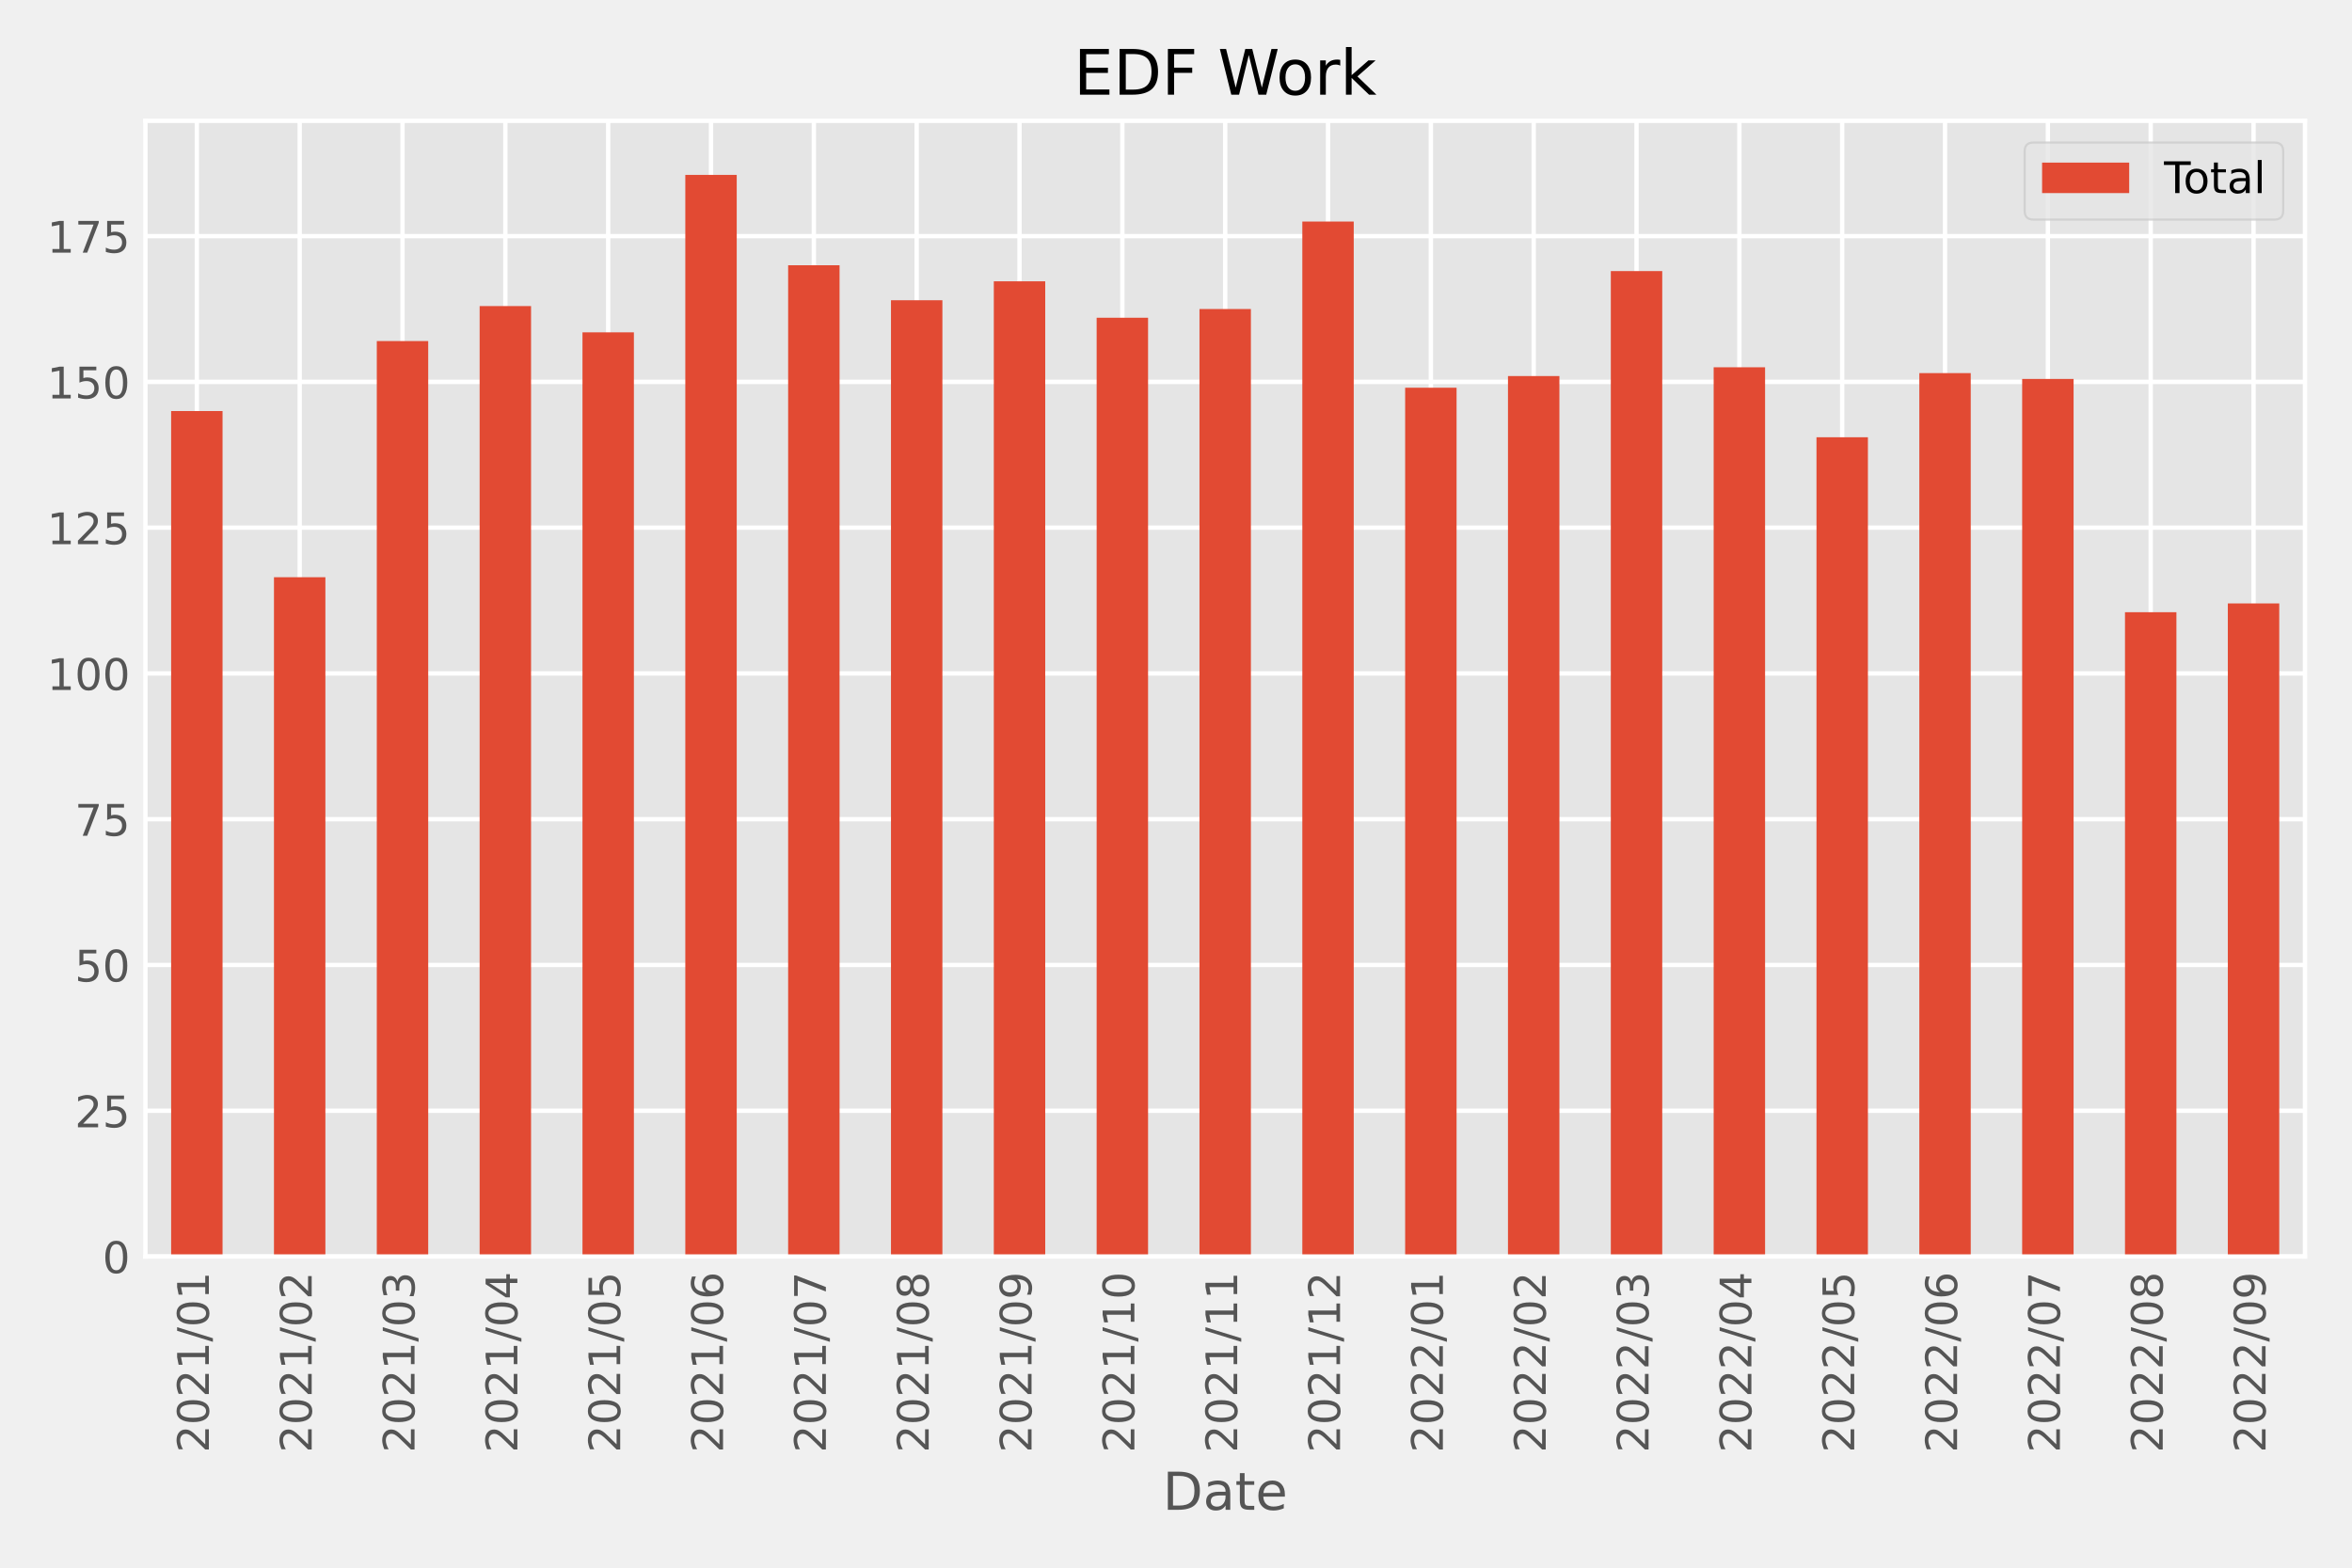
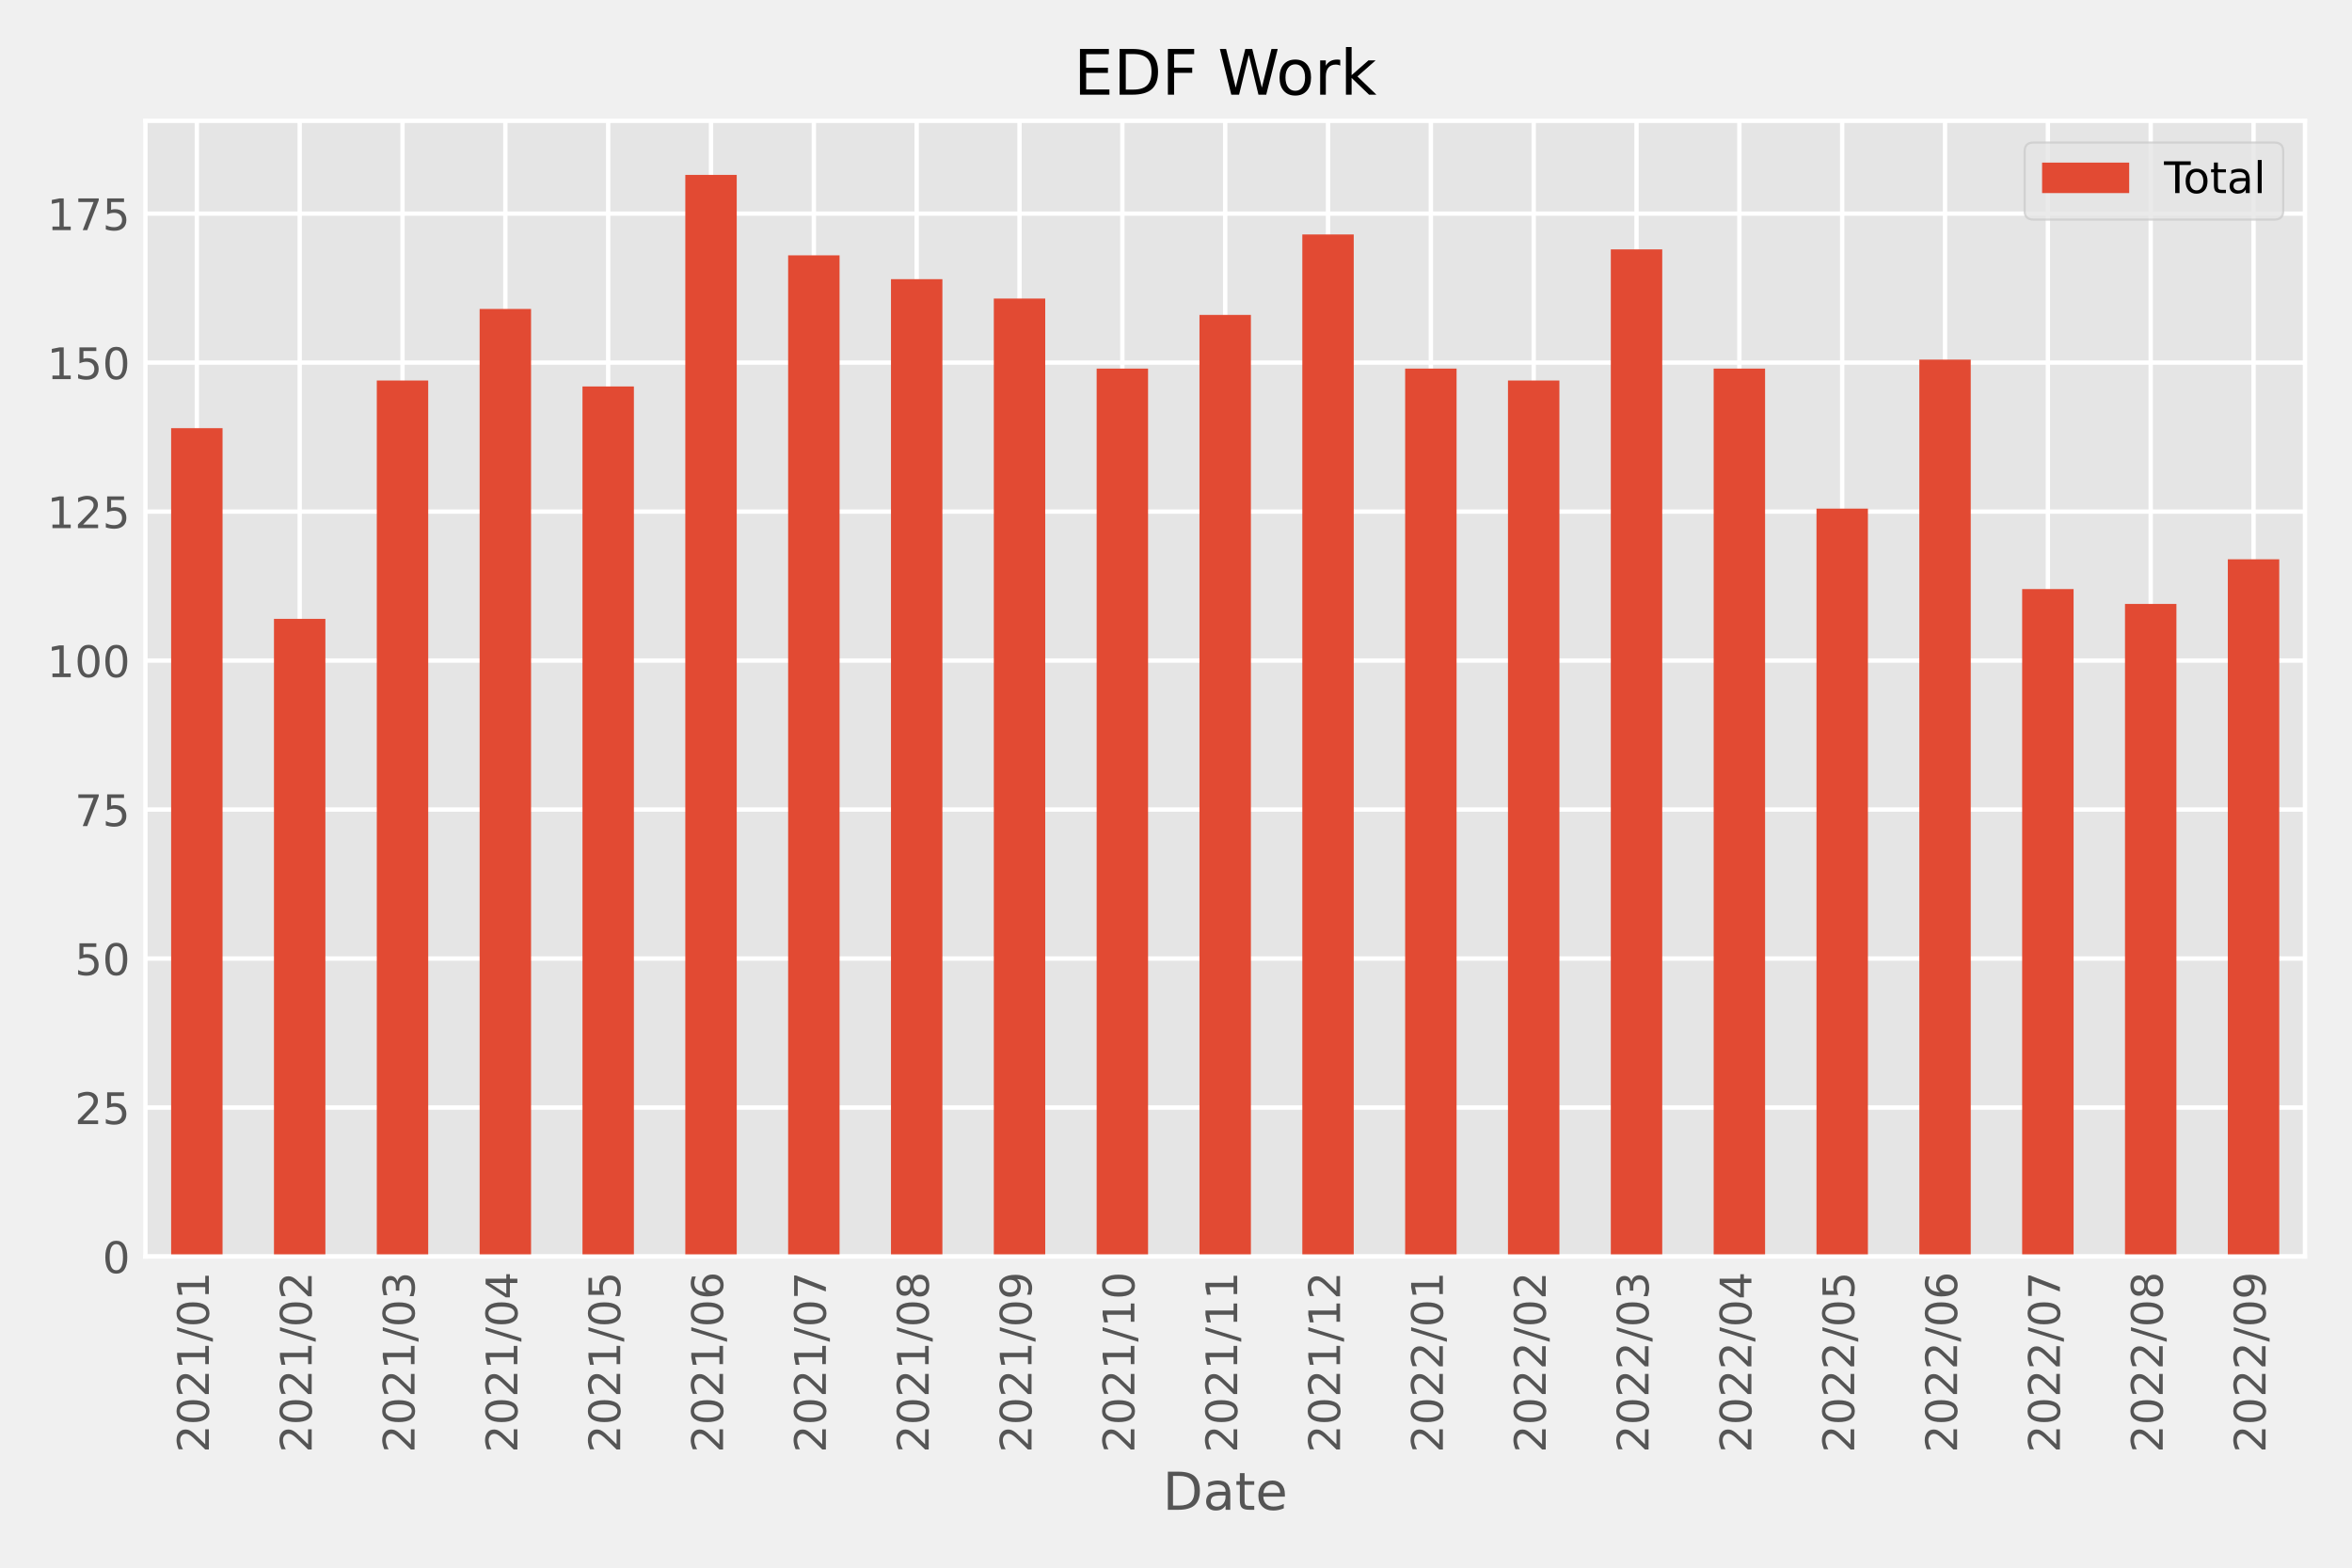
<svg xmlns="http://www.w3.org/2000/svg" xmlns:xlink="http://www.w3.org/1999/xlink" width="540pt" height="360pt" viewBox="0 0 540 360" version="1.1">
  <defs>
    <style type="text/css">*{stroke-linejoin: round; stroke-linecap: butt}</style>
  </defs>
  <g id="figure_1">
    <g id="patch_1">
      <path d="M 0 360  L 540 360  L 540 0  L 0 0  z " style="fill: #f0f0f0" />
    </g>
    <g id="axes_1">
      <g id="patch_2">
        <path d="M 33.388 288.543  L 529.2 288.543  L 529.2 27.742  L 33.388 27.742  z " style="fill: #e5e5e5" />
      </g>
      <g id="matplotlib.axis_1">
        <g id="xtick_1">
          <g id="line2d_1">
-             <path d="M 45.193 288.543  L 45.193 27.742  " clip-path="url(#pfccc5e85ed)" style="fill: none; stroke: #ffffff" />
+             <path d="M 45.193 288.543  L 45.193 27.742  " clip-path="url(#p2f64a0c703)" style="fill: none; stroke: #ffffff" />
          </g>
          <g id="line2d_2" />
          <g id="text_1">
            <g style="fill: #555555" transform="translate(47.95193 333.5863)rotate(-90)scale(0.1 -0.1)">
              <defs>
                <path id="DejaVuSans-32" d="M 1228 531  L 3431 531  L 3431 0  L 469 0  L 469 531  Q 828 903 1448 1529  Q 2069 2156 2228 2338  Q 2531 2678 2651 2914  Q 2772 3150 2772 3378  Q 2772 3750 2511 3984  Q 2250 4219 1831 4219  Q 1534 4219 1204 4116  Q 875 4013 500 3803  L 500 4441  Q 881 4594 1212 4672  Q 1544 4750 1819 4750  Q 2544 4750 2975 4387  Q 3406 4025 3406 3419  Q 3406 3131 3298 2873  Q 3191 2616 2906 2266  Q 2828 2175 2409 1742  Q 1991 1309 1228 531  z " transform="scale(0.015625)" />
                <path id="DejaVuSans-30" d="M 2034 4250  Q 1547 4250 1301 3770  Q 1056 3291 1056 2328  Q 1056 1369 1301 889  Q 1547 409 2034 409  Q 2525 409 2770 889  Q 3016 1369 3016 2328  Q 3016 3291 2770 3770  Q 2525 4250 2034 4250  z M 2034 4750  Q 2819 4750 3233 4129  Q 3647 3509 3647 2328  Q 3647 1150 3233 529  Q 2819 -91 2034 -91  Q 1250 -91 836 529  Q 422 1150 422 2328  Q 422 3509 836 4129  Q 1250 4750 2034 4750  z " transform="scale(0.015625)" />
                <path id="DejaVuSans-31" d="M 794 531  L 1825 531  L 1825 4091  L 703 3866  L 703 4441  L 1819 4666  L 2450 4666  L 2450 531  L 3481 531  L 3481 0  L 794 0  L 794 531  z " transform="scale(0.015625)" />
                <path id="DejaVuSans-2f" d="M 1625 4666  L 2156 4666  L 531 -594  L 0 -594  L 1625 4666  z " transform="scale(0.015625)" />
              </defs>
              <use xlink:href="#DejaVuSans-32" />
              <use xlink:href="#DejaVuSans-30" x="63.623" />
              <use xlink:href="#DejaVuSans-32" x="127.246" />
              <use xlink:href="#DejaVuSans-31" x="190.869" />
              <use xlink:href="#DejaVuSans-2f" x="254.492" />
              <use xlink:href="#DejaVuSans-30" x="288.184" />
              <use xlink:href="#DejaVuSans-31" x="351.807" />
            </g>
          </g>
        </g>
        <g id="xtick_2">
          <g id="line2d_3">
-             <path d="M 68.803 288.543  L 68.803 27.742  " clip-path="url(#pfccc5e85ed)" style="fill: none; stroke: #ffffff" />
+             <path d="M 68.803 288.543  L 68.803 27.742  " clip-path="url(#p2f64a0c703)" style="fill: none; stroke: #ffffff" />
          </g>
          <g id="line2d_4" />
          <g id="text_2">
            <g style="fill: #555555" transform="translate(71.56205 333.5863)rotate(-90)scale(0.1 -0.1)">
              <use xlink:href="#DejaVuSans-32" />
              <use xlink:href="#DejaVuSans-30" x="63.623" />
              <use xlink:href="#DejaVuSans-32" x="127.246" />
              <use xlink:href="#DejaVuSans-31" x="190.869" />
              <use xlink:href="#DejaVuSans-2f" x="254.492" />
              <use xlink:href="#DejaVuSans-30" x="288.184" />
              <use xlink:href="#DejaVuSans-32" x="351.807" />
            </g>
          </g>
        </g>
        <g id="xtick_3">
          <g id="line2d_5">
-             <path d="M 92.413 288.543  L 92.413 27.742  " clip-path="url(#pfccc5e85ed)" style="fill: none; stroke: #ffffff" />
+             <path d="M 92.413 288.543  L 92.413 27.742  " clip-path="url(#p2f64a0c703)" style="fill: none; stroke: #ffffff" />
          </g>
          <g id="line2d_6" />
          <g id="text_3">
            <g style="fill: #555555" transform="translate(95.17217 333.5863)rotate(-90)scale(0.1 -0.1)">
              <defs>
                <path id="DejaVuSans-33" d="M 2597 2516  Q 3050 2419 3304 2112  Q 3559 1806 3559 1356  Q 3559 666 3084 287  Q 2609 -91 1734 -91  Q 1441 -91 1130 -33  Q 819 25 488 141  L 488 750  Q 750 597 1062 519  Q 1375 441 1716 441  Q 2309 441 2620 675  Q 2931 909 2931 1356  Q 2931 1769 2642 2001  Q 2353 2234 1838 2234  L 1294 2234  L 1294 2753  L 1863 2753  Q 2328 2753 2575 2939  Q 2822 3125 2822 3475  Q 2822 3834 2567 4026  Q 2313 4219 1838 4219  Q 1578 4219 1281 4162  Q 984 4106 628 3988  L 628 4550  Q 988 4650 1302 4700  Q 1616 4750 1894 4750  Q 2613 4750 3031 4423  Q 3450 4097 3450 3541  Q 3450 3153 3228 2886  Q 3006 2619 2597 2516  z " transform="scale(0.015625)" />
              </defs>
              <use xlink:href="#DejaVuSans-32" />
              <use xlink:href="#DejaVuSans-30" x="63.623" />
              <use xlink:href="#DejaVuSans-32" x="127.246" />
              <use xlink:href="#DejaVuSans-31" x="190.869" />
              <use xlink:href="#DejaVuSans-2f" x="254.492" />
              <use xlink:href="#DejaVuSans-30" x="288.184" />
              <use xlink:href="#DejaVuSans-33" x="351.807" />
            </g>
          </g>
        </g>
        <g id="xtick_4">
          <g id="line2d_7">
-             <path d="M 116.023 288.543  L 116.023 27.742  " clip-path="url(#pfccc5e85ed)" style="fill: none; stroke: #ffffff" />
+             <path d="M 116.023 288.543  L 116.023 27.742  " clip-path="url(#p2f64a0c703)" style="fill: none; stroke: #ffffff" />
          </g>
          <g id="line2d_8" />
          <g id="text_4">
            <g style="fill: #555555" transform="translate(118.7823 333.5863)rotate(-90)scale(0.1 -0.1)">
              <defs>
                <path id="DejaVuSans-34" d="M 2419 4116  L 825 1625  L 2419 1625  L 2419 4116  z M 2253 4666  L 3047 4666  L 3047 1625  L 3713 1625  L 3713 1100  L 3047 1100  L 3047 0  L 2419 0  L 2419 1100  L 313 1100  L 313 1709  L 2253 4666  z " transform="scale(0.015625)" />
              </defs>
              <use xlink:href="#DejaVuSans-32" />
              <use xlink:href="#DejaVuSans-30" x="63.623" />
              <use xlink:href="#DejaVuSans-32" x="127.246" />
              <use xlink:href="#DejaVuSans-31" x="190.869" />
              <use xlink:href="#DejaVuSans-2f" x="254.492" />
              <use xlink:href="#DejaVuSans-30" x="288.184" />
              <use xlink:href="#DejaVuSans-34" x="351.807" />
            </g>
          </g>
        </g>
        <g id="xtick_5">
          <g id="line2d_9">
-             <path d="M 139.633 288.543  L 139.633 27.742  " clip-path="url(#pfccc5e85ed)" style="fill: none; stroke: #ffffff" />
+             <path d="M 139.633 288.543  L 139.633 27.742  " clip-path="url(#p2f64a0c703)" style="fill: none; stroke: #ffffff" />
          </g>
          <g id="line2d_10" />
          <g id="text_5">
            <g style="fill: #555555" transform="translate(142.3924 333.5863)rotate(-90)scale(0.1 -0.1)">
              <defs>
                <path id="DejaVuSans-35" d="M 691 4666  L 3169 4666  L 3169 4134  L 1269 4134  L 1269 2991  Q 1406 3038 1543 3061  Q 1681 3084 1819 3084  Q 2600 3084 3056 2656  Q 3513 2228 3513 1497  Q 3513 744 3044 326  Q 2575 -91 1722 -91  Q 1428 -91 1123 -41  Q 819 9 494 109  L 494 744  Q 775 591 1075 516  Q 1375 441 1709 441  Q 2250 441 2565 725  Q 2881 1009 2881 1497  Q 2881 1984 2565 2268  Q 2250 2553 1709 2553  Q 1456 2553 1204 2497  Q 953 2441 691 2322  L 691 4666  z " transform="scale(0.015625)" />
              </defs>
              <use xlink:href="#DejaVuSans-32" />
              <use xlink:href="#DejaVuSans-30" x="63.623" />
              <use xlink:href="#DejaVuSans-32" x="127.246" />
              <use xlink:href="#DejaVuSans-31" x="190.869" />
              <use xlink:href="#DejaVuSans-2f" x="254.492" />
              <use xlink:href="#DejaVuSans-30" x="288.184" />
              <use xlink:href="#DejaVuSans-35" x="351.807" />
            </g>
          </g>
        </g>
        <g id="xtick_6">
          <g id="line2d_11">
-             <path d="M 163.243 288.543  L 163.243 27.742  " clip-path="url(#pfccc5e85ed)" style="fill: none; stroke: #ffffff" />
+             <path d="M 163.243 288.543  L 163.243 27.742  " clip-path="url(#p2f64a0c703)" style="fill: none; stroke: #ffffff" />
          </g>
          <g id="line2d_12" />
          <g id="text_6">
            <g style="fill: #555555" transform="translate(166.0025 333.5863)rotate(-90)scale(0.1 -0.1)">
              <defs>
                <path id="DejaVuSans-36" d="M 2113 2584  Q 1688 2584 1439 2293  Q 1191 2003 1191 1497  Q 1191 994 1439 701  Q 1688 409 2113 409  Q 2538 409 2786 701  Q 3034 994 3034 1497  Q 3034 2003 2786 2293  Q 2538 2584 2113 2584  z M 3366 4563  L 3366 3988  Q 3128 4100 2886 4159  Q 2644 4219 2406 4219  Q 1781 4219 1451 3797  Q 1122 3375 1075 2522  Q 1259 2794 1537 2939  Q 1816 3084 2150 3084  Q 2853 3084 3261 2657  Q 3669 2231 3669 1497  Q 3669 778 3244 343  Q 2819 -91 2113 -91  Q 1303 -91 875 529  Q 447 1150 447 2328  Q 447 3434 972 4092  Q 1497 4750 2381 4750  Q 2619 4750 2861 4703  Q 3103 4656 3366 4563  z " transform="scale(0.015625)" />
              </defs>
              <use xlink:href="#DejaVuSans-32" />
              <use xlink:href="#DejaVuSans-30" x="63.623" />
              <use xlink:href="#DejaVuSans-32" x="127.246" />
              <use xlink:href="#DejaVuSans-31" x="190.869" />
              <use xlink:href="#DejaVuSans-2f" x="254.492" />
              <use xlink:href="#DejaVuSans-30" x="288.184" />
              <use xlink:href="#DejaVuSans-36" x="351.807" />
            </g>
          </g>
        </g>
        <g id="xtick_7">
          <g id="line2d_13">
-             <path d="M 186.853 288.543  L 186.853 27.742  " clip-path="url(#pfccc5e85ed)" style="fill: none; stroke: #ffffff" />
+             <path d="M 186.853 288.543  L 186.853 27.742  " clip-path="url(#p2f64a0c703)" style="fill: none; stroke: #ffffff" />
          </g>
          <g id="line2d_14" />
          <g id="text_7">
            <g style="fill: #555555" transform="translate(189.6126 333.5863)rotate(-90)scale(0.1 -0.1)">
              <defs>
                <path id="DejaVuSans-37" d="M 525 4666  L 3525 4666  L 3525 4397  L 1831 0  L 1172 0  L 2766 4134  L 525 4134  L 525 4666  z " transform="scale(0.015625)" />
              </defs>
              <use xlink:href="#DejaVuSans-32" />
              <use xlink:href="#DejaVuSans-30" x="63.623" />
              <use xlink:href="#DejaVuSans-32" x="127.246" />
              <use xlink:href="#DejaVuSans-31" x="190.869" />
              <use xlink:href="#DejaVuSans-2f" x="254.492" />
              <use xlink:href="#DejaVuSans-30" x="288.184" />
              <use xlink:href="#DejaVuSans-37" x="351.807" />
            </g>
          </g>
        </g>
        <g id="xtick_8">
          <g id="line2d_15">
-             <path d="M 210.463 288.543  L 210.463 27.742  " clip-path="url(#pfccc5e85ed)" style="fill: none; stroke: #ffffff" />
+             <path d="M 210.463 288.543  L 210.463 27.742  " clip-path="url(#p2f64a0c703)" style="fill: none; stroke: #ffffff" />
          </g>
          <g id="line2d_16" />
          <g id="text_8">
            <g style="fill: #555555" transform="translate(213.2228 333.5863)rotate(-90)scale(0.1 -0.1)">
              <defs>
                <path id="DejaVuSans-38" d="M 2034 2216  Q 1584 2216 1326 1975  Q 1069 1734 1069 1313  Q 1069 891 1326 650  Q 1584 409 2034 409  Q 2484 409 2743 651  Q 3003 894 3003 1313  Q 3003 1734 2745 1975  Q 2488 2216 2034 2216  z M 1403 2484  Q 997 2584 770 2862  Q 544 3141 544 3541  Q 544 4100 942 4425  Q 1341 4750 2034 4750  Q 2731 4750 3128 4425  Q 3525 4100 3525 3541  Q 3525 3141 3298 2862  Q 3072 2584 2669 2484  Q 3125 2378 3379 2068  Q 3634 1759 3634 1313  Q 3634 634 3220 271  Q 2806 -91 2034 -91  Q 1263 -91 848 271  Q 434 634 434 1313  Q 434 1759 690 2068  Q 947 2378 1403 2484  z M 1172 3481  Q 1172 3119 1398 2916  Q 1625 2713 2034 2713  Q 2441 2713 2670 2916  Q 2900 3119 2900 3481  Q 2900 3844 2670 4047  Q 2441 4250 2034 4250  Q 1625 4250 1398 4047  Q 1172 3844 1172 3481  z " transform="scale(0.015625)" />
              </defs>
              <use xlink:href="#DejaVuSans-32" />
              <use xlink:href="#DejaVuSans-30" x="63.623" />
              <use xlink:href="#DejaVuSans-32" x="127.246" />
              <use xlink:href="#DejaVuSans-31" x="190.869" />
              <use xlink:href="#DejaVuSans-2f" x="254.492" />
              <use xlink:href="#DejaVuSans-30" x="288.184" />
              <use xlink:href="#DejaVuSans-38" x="351.807" />
            </g>
          </g>
        </g>
        <g id="xtick_9">
          <g id="line2d_17">
-             <path d="M 234.074 288.543  L 234.074 27.742  " clip-path="url(#pfccc5e85ed)" style="fill: none; stroke: #ffffff" />
+             <path d="M 234.074 288.543  L 234.074 27.742  " clip-path="url(#p2f64a0c703)" style="fill: none; stroke: #ffffff" />
          </g>
          <g id="line2d_18" />
          <g id="text_9">
            <g style="fill: #555555" transform="translate(236.8329 333.5863)rotate(-90)scale(0.1 -0.1)">
              <defs>
                <path id="DejaVuSans-39" d="M 703 97  L 703 672  Q 941 559 1184 500  Q 1428 441 1663 441  Q 2288 441 2617 861  Q 2947 1281 2994 2138  Q 2813 1869 2534 1725  Q 2256 1581 1919 1581  Q 1219 1581 811 2004  Q 403 2428 403 3163  Q 403 3881 828 4315  Q 1253 4750 1959 4750  Q 2769 4750 3195 4129  Q 3622 3509 3622 2328  Q 3622 1225 3098 567  Q 2575 -91 1691 -91  Q 1453 -91 1209 -44  Q 966 3 703 97  z M 1959 2075  Q 2384 2075 2632 2365  Q 2881 2656 2881 3163  Q 2881 3666 2632 3958  Q 2384 4250 1959 4250  Q 1534 4250 1286 3958  Q 1038 3666 1038 3163  Q 1038 2656 1286 2365  Q 1534 2075 1959 2075  z " transform="scale(0.015625)" />
              </defs>
              <use xlink:href="#DejaVuSans-32" />
              <use xlink:href="#DejaVuSans-30" x="63.623" />
              <use xlink:href="#DejaVuSans-32" x="127.246" />
              <use xlink:href="#DejaVuSans-31" x="190.869" />
              <use xlink:href="#DejaVuSans-2f" x="254.492" />
              <use xlink:href="#DejaVuSans-30" x="288.184" />
              <use xlink:href="#DejaVuSans-39" x="351.807" />
            </g>
          </g>
        </g>
        <g id="xtick_10">
          <g id="line2d_19">
-             <path d="M 257.684 288.543  L 257.684 27.742  " clip-path="url(#pfccc5e85ed)" style="fill: none; stroke: #ffffff" />
+             <path d="M 257.684 288.543  L 257.684 27.742  " clip-path="url(#p2f64a0c703)" style="fill: none; stroke: #ffffff" />
          </g>
          <g id="line2d_20" />
          <g id="text_10">
            <g style="fill: #555555" transform="translate(260.443 333.5863)rotate(-90)scale(0.1 -0.1)">
              <use xlink:href="#DejaVuSans-32" />
              <use xlink:href="#DejaVuSans-30" x="63.623" />
              <use xlink:href="#DejaVuSans-32" x="127.246" />
              <use xlink:href="#DejaVuSans-31" x="190.869" />
              <use xlink:href="#DejaVuSans-2f" x="254.492" />
              <use xlink:href="#DejaVuSans-31" x="288.184" />
              <use xlink:href="#DejaVuSans-30" x="351.807" />
            </g>
          </g>
        </g>
        <g id="xtick_11">
          <g id="line2d_21">
-             <path d="M 281.294 288.543  L 281.294 27.742  " clip-path="url(#pfccc5e85ed)" style="fill: none; stroke: #ffffff" />
+             <path d="M 281.294 288.543  L 281.294 27.742  " clip-path="url(#p2f64a0c703)" style="fill: none; stroke: #ffffff" />
          </g>
          <g id="line2d_22" />
          <g id="text_11">
            <g style="fill: #555555" transform="translate(284.0531 333.5863)rotate(-90)scale(0.1 -0.1)">
              <use xlink:href="#DejaVuSans-32" />
              <use xlink:href="#DejaVuSans-30" x="63.623" />
              <use xlink:href="#DejaVuSans-32" x="127.246" />
              <use xlink:href="#DejaVuSans-31" x="190.869" />
              <use xlink:href="#DejaVuSans-2f" x="254.492" />
              <use xlink:href="#DejaVuSans-31" x="288.184" />
              <use xlink:href="#DejaVuSans-31" x="351.807" />
            </g>
          </g>
        </g>
        <g id="xtick_12">
          <g id="line2d_23">
-             <path d="M 304.904 288.543  L 304.904 27.742  " clip-path="url(#pfccc5e85ed)" style="fill: none; stroke: #ffffff" />
+             <path d="M 304.904 288.543  L 304.904 27.742  " clip-path="url(#p2f64a0c703)" style="fill: none; stroke: #ffffff" />
          </g>
          <g id="line2d_24" />
          <g id="text_12">
            <g style="fill: #555555" transform="translate(307.6632 333.5863)rotate(-90)scale(0.1 -0.1)">
              <use xlink:href="#DejaVuSans-32" />
              <use xlink:href="#DejaVuSans-30" x="63.623" />
              <use xlink:href="#DejaVuSans-32" x="127.246" />
              <use xlink:href="#DejaVuSans-31" x="190.869" />
              <use xlink:href="#DejaVuSans-2f" x="254.492" />
              <use xlink:href="#DejaVuSans-31" x="288.184" />
              <use xlink:href="#DejaVuSans-32" x="351.807" />
            </g>
          </g>
        </g>
        <g id="xtick_13">
          <g id="line2d_25">
-             <path d="M 328.514 288.543  L 328.514 27.742  " clip-path="url(#pfccc5e85ed)" style="fill: none; stroke: #ffffff" />
+             <path d="M 328.514 288.543  L 328.514 27.742  " clip-path="url(#p2f64a0c703)" style="fill: none; stroke: #ffffff" />
          </g>
          <g id="line2d_26" />
          <g id="text_13">
            <g style="fill: #555555" transform="translate(331.2734 333.5863)rotate(-90)scale(0.1 -0.1)">
              <use xlink:href="#DejaVuSans-32" />
              <use xlink:href="#DejaVuSans-30" x="63.623" />
              <use xlink:href="#DejaVuSans-32" x="127.246" />
              <use xlink:href="#DejaVuSans-32" x="190.869" />
              <use xlink:href="#DejaVuSans-2f" x="254.492" />
              <use xlink:href="#DejaVuSans-30" x="288.184" />
              <use xlink:href="#DejaVuSans-31" x="351.807" />
            </g>
          </g>
        </g>
        <g id="xtick_14">
          <g id="line2d_27">
-             <path d="M 352.124 288.543  L 352.124 27.742  " clip-path="url(#pfccc5e85ed)" style="fill: none; stroke: #ffffff" />
+             <path d="M 352.124 288.543  L 352.124 27.742  " clip-path="url(#p2f64a0c703)" style="fill: none; stroke: #ffffff" />
          </g>
          <g id="line2d_28" />
          <g id="text_14">
            <g style="fill: #555555" transform="translate(354.8835 333.5863)rotate(-90)scale(0.1 -0.1)">
              <use xlink:href="#DejaVuSans-32" />
              <use xlink:href="#DejaVuSans-30" x="63.623" />
              <use xlink:href="#DejaVuSans-32" x="127.246" />
              <use xlink:href="#DejaVuSans-32" x="190.869" />
              <use xlink:href="#DejaVuSans-2f" x="254.492" />
              <use xlink:href="#DejaVuSans-30" x="288.184" />
              <use xlink:href="#DejaVuSans-32" x="351.807" />
            </g>
          </g>
        </g>
        <g id="xtick_15">
          <g id="line2d_29">
-             <path d="M 375.734 288.543  L 375.734 27.742  " clip-path="url(#pfccc5e85ed)" style="fill: none; stroke: #ffffff" />
+             <path d="M 375.734 288.543  L 375.734 27.742  " clip-path="url(#p2f64a0c703)" style="fill: none; stroke: #ffffff" />
          </g>
          <g id="line2d_30" />
          <g id="text_15">
            <g style="fill: #555555" transform="translate(378.4936 333.5863)rotate(-90)scale(0.1 -0.1)">
              <use xlink:href="#DejaVuSans-32" />
              <use xlink:href="#DejaVuSans-30" x="63.623" />
              <use xlink:href="#DejaVuSans-32" x="127.246" />
              <use xlink:href="#DejaVuSans-32" x="190.869" />
              <use xlink:href="#DejaVuSans-2f" x="254.492" />
              <use xlink:href="#DejaVuSans-30" x="288.184" />
              <use xlink:href="#DejaVuSans-33" x="351.807" />
            </g>
          </g>
        </g>
        <g id="xtick_16">
          <g id="line2d_31">
-             <path d="M 399.344 288.543  L 399.344 27.742  " clip-path="url(#pfccc5e85ed)" style="fill: none; stroke: #ffffff" />
+             <path d="M 399.344 288.543  L 399.344 27.742  " clip-path="url(#p2f64a0c703)" style="fill: none; stroke: #ffffff" />
          </g>
          <g id="line2d_32" />
          <g id="text_16">
            <g style="fill: #555555" transform="translate(402.1037 333.5863)rotate(-90)scale(0.1 -0.1)">
              <use xlink:href="#DejaVuSans-32" />
              <use xlink:href="#DejaVuSans-30" x="63.623" />
              <use xlink:href="#DejaVuSans-32" x="127.246" />
              <use xlink:href="#DejaVuSans-32" x="190.869" />
              <use xlink:href="#DejaVuSans-2f" x="254.492" />
              <use xlink:href="#DejaVuSans-30" x="288.184" />
              <use xlink:href="#DejaVuSans-34" x="351.807" />
            </g>
          </g>
        </g>
        <g id="xtick_17">
          <g id="line2d_33">
-             <path d="M 422.954 288.543  L 422.954 27.742  " clip-path="url(#pfccc5e85ed)" style="fill: none; stroke: #ffffff" />
+             <path d="M 422.954 288.543  L 422.954 27.742  " clip-path="url(#p2f64a0c703)" style="fill: none; stroke: #ffffff" />
          </g>
          <g id="line2d_34" />
          <g id="text_17">
            <g style="fill: #555555" transform="translate(425.7138 333.5863)rotate(-90)scale(0.1 -0.1)">
              <use xlink:href="#DejaVuSans-32" />
              <use xlink:href="#DejaVuSans-30" x="63.623" />
              <use xlink:href="#DejaVuSans-32" x="127.246" />
              <use xlink:href="#DejaVuSans-32" x="190.869" />
              <use xlink:href="#DejaVuSans-2f" x="254.492" />
              <use xlink:href="#DejaVuSans-30" x="288.184" />
              <use xlink:href="#DejaVuSans-35" x="351.807" />
            </g>
          </g>
        </g>
        <g id="xtick_18">
          <g id="line2d_35">
-             <path d="M 446.565 288.543  L 446.565 27.742  " clip-path="url(#pfccc5e85ed)" style="fill: none; stroke: #ffffff" />
+             <path d="M 446.565 288.543  L 446.565 27.742  " clip-path="url(#p2f64a0c703)" style="fill: none; stroke: #ffffff" />
          </g>
          <g id="line2d_36" />
          <g id="text_18">
            <g style="fill: #555555" transform="translate(449.324 333.5863)rotate(-90)scale(0.1 -0.1)">
              <use xlink:href="#DejaVuSans-32" />
              <use xlink:href="#DejaVuSans-30" x="63.623" />
              <use xlink:href="#DejaVuSans-32" x="127.246" />
              <use xlink:href="#DejaVuSans-32" x="190.869" />
              <use xlink:href="#DejaVuSans-2f" x="254.492" />
              <use xlink:href="#DejaVuSans-30" x="288.184" />
              <use xlink:href="#DejaVuSans-36" x="351.807" />
            </g>
          </g>
        </g>
        <g id="xtick_19">
          <g id="line2d_37">
-             <path d="M 470.175 288.543  L 470.175 27.742  " clip-path="url(#pfccc5e85ed)" style="fill: none; stroke: #ffffff" />
+             <path d="M 470.175 288.543  L 470.175 27.742  " clip-path="url(#p2f64a0c703)" style="fill: none; stroke: #ffffff" />
          </g>
          <g id="line2d_38" />
          <g id="text_19">
            <g style="fill: #555555" transform="translate(472.9341 333.5863)rotate(-90)scale(0.1 -0.1)">
              <use xlink:href="#DejaVuSans-32" />
              <use xlink:href="#DejaVuSans-30" x="63.623" />
              <use xlink:href="#DejaVuSans-32" x="127.246" />
              <use xlink:href="#DejaVuSans-32" x="190.869" />
              <use xlink:href="#DejaVuSans-2f" x="254.492" />
              <use xlink:href="#DejaVuSans-30" x="288.184" />
              <use xlink:href="#DejaVuSans-37" x="351.807" />
            </g>
          </g>
        </g>
        <g id="xtick_20">
          <g id="line2d_39">
-             <path d="M 493.785 288.543  L 493.785 27.742  " clip-path="url(#pfccc5e85ed)" style="fill: none; stroke: #ffffff" />
+             <path d="M 493.785 288.543  L 493.785 27.742  " clip-path="url(#p2f64a0c703)" style="fill: none; stroke: #ffffff" />
          </g>
          <g id="line2d_40" />
          <g id="text_20">
            <g style="fill: #555555" transform="translate(496.5442 333.5863)rotate(-90)scale(0.1 -0.1)">
              <use xlink:href="#DejaVuSans-32" />
              <use xlink:href="#DejaVuSans-30" x="63.623" />
              <use xlink:href="#DejaVuSans-32" x="127.246" />
              <use xlink:href="#DejaVuSans-32" x="190.869" />
              <use xlink:href="#DejaVuSans-2f" x="254.492" />
              <use xlink:href="#DejaVuSans-30" x="288.184" />
              <use xlink:href="#DejaVuSans-38" x="351.807" />
            </g>
          </g>
        </g>
        <g id="xtick_21">
          <g id="line2d_41">
-             <path d="M 517.395 288.543  L 517.395 27.742  " clip-path="url(#pfccc5e85ed)" style="fill: none; stroke: #ffffff" />
+             <path d="M 517.395 288.543  L 517.395 27.742  " clip-path="url(#p2f64a0c703)" style="fill: none; stroke: #ffffff" />
          </g>
          <g id="line2d_42" />
          <g id="text_21">
            <g style="fill: #555555" transform="translate(520.1543 333.5863)rotate(-90)scale(0.1 -0.1)">
              <use xlink:href="#DejaVuSans-32" />
              <use xlink:href="#DejaVuSans-30" x="63.623" />
              <use xlink:href="#DejaVuSans-32" x="127.246" />
              <use xlink:href="#DejaVuSans-32" x="190.869" />
              <use xlink:href="#DejaVuSans-2f" x="254.492" />
              <use xlink:href="#DejaVuSans-30" x="288.184" />
              <use xlink:href="#DejaVuSans-39" x="351.807" />
            </g>
          </g>
        </g>
        <g id="text_22">
          <g style="fill: #555555" transform="translate(266.9528 346.7044)scale(0.12 -0.12)">
            <defs>
              <path id="DejaVuSans-44" d="M 1259 4147  L 1259 519  L 2022 519  Q 2988 519 3436 956  Q 3884 1394 3884 2338  Q 3884 3275 3436 3711  Q 2988 4147 2022 4147  L 1259 4147  z M 628 4666  L 1925 4666  Q 3281 4666 3915 4102  Q 4550 3538 4550 2338  Q 4550 1131 3912 565  Q 3275 0 1925 0  L 628 0  L 628 4666  z " transform="scale(0.015625)" />
              <path id="DejaVuSans-61" d="M 2194 1759  Q 1497 1759 1228 1600  Q 959 1441 959 1056  Q 959 750 1161 570  Q 1363 391 1709 391  Q 2188 391 2477 730  Q 2766 1069 2766 1631  L 2766 1759  L 2194 1759  z M 3341 1997  L 3341 0  L 2766 0  L 2766 531  Q 2569 213 2275 61  Q 1981 -91 1556 -91  Q 1019 -91 701 211  Q 384 513 384 1019  Q 384 1609 779 1909  Q 1175 2209 1959 2209  L 2766 2209  L 2766 2266  Q 2766 2663 2505 2880  Q 2244 3097 1772 3097  Q 1472 3097 1187 3025  Q 903 2953 641 2809  L 641 3341  Q 956 3463 1253 3523  Q 1550 3584 1831 3584  Q 2591 3584 2966 3190  Q 3341 2797 3341 1997  z " transform="scale(0.015625)" />
              <path id="DejaVuSans-74" d="M 1172 4494  L 1172 3500  L 2356 3500  L 2356 3053  L 1172 3053  L 1172 1153  Q 1172 725 1289 603  Q 1406 481 1766 481  L 2356 481  L 2356 0  L 1766 0  Q 1100 0 847 248  Q 594 497 594 1153  L 594 3053  L 172 3053  L 172 3500  L 594 3500  L 594 4494  L 1172 4494  z " transform="scale(0.015625)" />
              <path id="DejaVuSans-65" d="M 3597 1894  L 3597 1613  L 953 1613  Q 991 1019 1311 708  Q 1631 397 2203 397  Q 2534 397 2845 478  Q 3156 559 3463 722  L 3463 178  Q 3153 47 2828 -22  Q 2503 -91 2169 -91  Q 1331 -91 842 396  Q 353 884 353 1716  Q 353 2575 817 3079  Q 1281 3584 2069 3584  Q 2775 3584 3186 3129  Q 3597 2675 3597 1894  z M 3022 2063  Q 3016 2534 2758 2815  Q 2500 3097 2075 3097  Q 1594 3097 1305 2825  Q 1016 2553 972 2059  L 3022 2063  z " transform="scale(0.015625)" />
            </defs>
            <use xlink:href="#DejaVuSans-44" />
            <use xlink:href="#DejaVuSans-61" x="77.002" />
            <use xlink:href="#DejaVuSans-74" x="138.281" />
            <use xlink:href="#DejaVuSans-65" x="177.49" />
          </g>
        </g>
      </g>
      <g id="matplotlib.axis_2">
        <g id="ytick_1">
          <g id="line2d_43">
-             <path d="M 33.388 288.543  L 529.2 288.543  " clip-path="url(#pfccc5e85ed)" style="fill: none; stroke: #ffffff" />
+             <path d="M 33.388 288.543  L 529.2 288.543  " clip-path="url(#p2f64a0c703)" style="fill: none; stroke: #ffffff" />
          </g>
          <g id="line2d_44" />
          <g id="text_23">
            <g style="fill: #555555" transform="translate(23.525 292.3417)scale(0.1 -0.1)">
              <use xlink:href="#DejaVuSans-30" />
            </g>
          </g>
        </g>
        <g id="ytick_2">
          <g id="line2d_45">
-             <path d="M 33.388 255.068  L 529.2 255.068  " clip-path="url(#pfccc5e85ed)" style="fill: none; stroke: #ffffff" />
+             <path d="M 33.388 254.33  L 529.2 254.33  " clip-path="url(#p2f64a0c703)" style="fill: none; stroke: #ffffff" />
          </g>
          <g id="line2d_46" />
          <g id="text_24">
-             <g style="fill: #555555" transform="translate(17.1625 258.8671)scale(0.1 -0.1)">
+             <g style="fill: #555555" transform="translate(17.1625 258.1294)scale(0.1 -0.1)">
              <use xlink:href="#DejaVuSans-32" />
              <use xlink:href="#DejaVuSans-35" x="63.623" />
            </g>
          </g>
        </g>
        <g id="ytick_3">
          <g id="line2d_47">
-             <path d="M 33.388 221.593  L 529.2 221.593  " clip-path="url(#pfccc5e85ed)" style="fill: none; stroke: #ffffff" />
+             <path d="M 33.388 220.118  L 529.2 220.118  " clip-path="url(#p2f64a0c703)" style="fill: none; stroke: #ffffff" />
          </g>
          <g id="line2d_48" />
          <g id="text_25">
-             <g style="fill: #555555" transform="translate(17.1625 225.3925)scale(0.1 -0.1)">
+             <g style="fill: #555555" transform="translate(17.1625 223.917)scale(0.1 -0.1)">
              <use xlink:href="#DejaVuSans-35" />
              <use xlink:href="#DejaVuSans-30" x="63.623" />
            </g>
          </g>
        </g>
        <g id="ytick_4">
          <g id="line2d_49">
-             <path d="M 33.388 188.119  L 529.2 188.119  " clip-path="url(#pfccc5e85ed)" style="fill: none; stroke: #ffffff" />
+             <path d="M 33.388 185.905  L 529.2 185.905  " clip-path="url(#p2f64a0c703)" style="fill: none; stroke: #ffffff" />
          </g>
          <g id="line2d_50" />
          <g id="text_26">
-             <g style="fill: #555555" transform="translate(17.1625 191.9179)scale(0.1 -0.1)">
+             <g style="fill: #555555" transform="translate(17.1625 189.7047)scale(0.1 -0.1)">
              <use xlink:href="#DejaVuSans-37" />
              <use xlink:href="#DejaVuSans-35" x="63.623" />
            </g>
          </g>
        </g>
        <g id="ytick_5">
          <g id="line2d_51">
-             <path d="M 33.388 154.644  L 529.2 154.644  " clip-path="url(#pfccc5e85ed)" style="fill: none; stroke: #ffffff" />
+             <path d="M 33.388 151.693  L 529.2 151.693  " clip-path="url(#p2f64a0c703)" style="fill: none; stroke: #ffffff" />
          </g>
          <g id="line2d_52" />
          <g id="text_27">
-             <g style="fill: #555555" transform="translate(10.8 158.4432)scale(0.1 -0.1)">
+             <g style="fill: #555555" transform="translate(10.8 155.4923)scale(0.1 -0.1)">
              <use xlink:href="#DejaVuSans-31" />
              <use xlink:href="#DejaVuSans-30" x="63.623" />
              <use xlink:href="#DejaVuSans-30" x="127.246" />
            </g>
          </g>
        </g>
        <g id="ytick_6">
          <g id="line2d_53">
-             <path d="M 33.388 121.169  L 529.2 121.169  " clip-path="url(#pfccc5e85ed)" style="fill: none; stroke: #ffffff" />
+             <path d="M 33.388 117.481  L 529.2 117.481  " clip-path="url(#p2f64a0c703)" style="fill: none; stroke: #ffffff" />
          </g>
          <g id="line2d_54" />
          <g id="text_28">
-             <g style="fill: #555555" transform="translate(10.8 124.9686)scale(0.1 -0.1)">
+             <g style="fill: #555555" transform="translate(10.8 121.28)scale(0.1 -0.1)">
              <use xlink:href="#DejaVuSans-31" />
              <use xlink:href="#DejaVuSans-32" x="63.623" />
              <use xlink:href="#DejaVuSans-35" x="127.246" />
            </g>
          </g>
        </g>
        <g id="ytick_7">
          <g id="line2d_55">
-             <path d="M 33.388 87.695  L 529.2 87.695  " clip-path="url(#pfccc5e85ed)" style="fill: none; stroke: #ffffff" />
+             <path d="M 33.388 83.268  L 529.2 83.268  " clip-path="url(#p2f64a0c703)" style="fill: none; stroke: #ffffff" />
          </g>
          <g id="line2d_56" />
          <g id="text_29">
-             <g style="fill: #555555" transform="translate(10.8 91.49401)scale(0.1 -0.1)">
+             <g style="fill: #555555" transform="translate(10.8 87.06761)scale(0.1 -0.1)">
              <use xlink:href="#DejaVuSans-31" />
              <use xlink:href="#DejaVuSans-35" x="63.623" />
              <use xlink:href="#DejaVuSans-30" x="127.246" />
            </g>
          </g>
        </g>
        <g id="ytick_8">
          <g id="line2d_57">
-             <path d="M 33.388 54.22  L 529.2 54.22  " clip-path="url(#pfccc5e85ed)" style="fill: none; stroke: #ffffff" />
+             <path d="M 33.388 49.056  L 529.2 49.056  " clip-path="url(#p2f64a0c703)" style="fill: none; stroke: #ffffff" />
          </g>
          <g id="line2d_58" />
          <g id="text_30">
-             <g style="fill: #555555" transform="translate(10.8 58.01939)scale(0.1 -0.1)">
+             <g style="fill: #555555" transform="translate(10.8 52.85526)scale(0.1 -0.1)">
              <use xlink:href="#DejaVuSans-31" />
              <use xlink:href="#DejaVuSans-37" x="63.623" />
              <use xlink:href="#DejaVuSans-35" x="127.246" />
            </g>
          </g>
        </g>
      </g>
      <g id="patch_3">
-         <path d="M 39.29 288.543  L 51.095 288.543  L 51.095 94.39  L 39.29 94.39  z " clip-path="url(#pfccc5e85ed)" style="fill: #e24a33" />
+         <path d="M 39.29 288.543  L 51.095 288.543  L 51.095 98.322  L 39.29 98.322  z " clip-path="url(#p2f64a0c703)" style="fill: #e24a33" />
      </g>
      <g id="patch_4">
-         <path d="M 62.9 288.543  L 74.705 288.543  L 74.705 132.551  L 62.9 132.551  z " clip-path="url(#pfccc5e85ed)" style="fill: #e24a33" />
+         <path d="M 62.9 288.543  L 74.705 288.543  L 74.705 142.114  L 62.9 142.114  z " clip-path="url(#p2f64a0c703)" style="fill: #e24a33" />
      </g>
      <g id="patch_5">
-         <path d="M 86.51 288.543  L 98.315 288.543  L 98.315 78.322  L 86.51 78.322  z " clip-path="url(#pfccc5e85ed)" style="fill: #e24a33" />
+         <path d="M 86.51 288.543  L 98.315 288.543  L 98.315 87.374  L 86.51 87.374  z " clip-path="url(#p2f64a0c703)" style="fill: #e24a33" />
      </g>
      <g id="patch_6">
-         <path d="M 110.12 288.543  L 121.925 288.543  L 121.925 70.288  L 110.12 70.288  z " clip-path="url(#pfccc5e85ed)" style="fill: #e24a33" />
+         <path d="M 110.12 288.543  L 121.925 288.543  L 121.925 70.952  L 110.12 70.952  z " clip-path="url(#p2f64a0c703)" style="fill: #e24a33" />
      </g>
      <g id="patch_7">
-         <path d="M 133.731 288.543  L 145.536 288.543  L 145.536 76.313  L 133.731 76.313  z " clip-path="url(#pfccc5e85ed)" style="fill: #e24a33" />
+         <path d="M 133.731 288.543  L 145.536 288.543  L 145.536 88.742  L 133.731 88.742  z " clip-path="url(#p2f64a0c703)" style="fill: #e24a33" />
      </g>
      <g id="patch_8">
-         <path d="M 157.341 288.543  L 169.146 288.543  L 169.146 40.161  L 157.341 40.161  z " clip-path="url(#pfccc5e85ed)" style="fill: #e24a33" />
+         <path d="M 157.341 288.543  L 169.146 288.543  L 169.146 40.161  L 157.341 40.161  z " clip-path="url(#p2f64a0c703)" style="fill: #e24a33" />
      </g>
      <g id="patch_9">
-         <path d="M 180.951 288.543  L 192.756 288.543  L 192.756 60.915  L 180.951 60.915  z " clip-path="url(#pfccc5e85ed)" style="fill: #e24a33" />
+         <path d="M 180.951 288.543  L 192.756 288.543  L 192.756 58.636  L 180.951 58.636  z " clip-path="url(#p2f64a0c703)" style="fill: #e24a33" />
      </g>
      <g id="patch_10">
-         <path d="M 204.561 288.543  L 216.366 288.543  L 216.366 68.949  L 204.561 68.949  z " clip-path="url(#pfccc5e85ed)" style="fill: #e24a33" />
+         <path d="M 204.561 288.543  L 216.366 288.543  L 216.366 64.109  L 204.561 64.109  z " clip-path="url(#p2f64a0c703)" style="fill: #e24a33" />
      </g>
      <g id="patch_11">
-         <path d="M 228.171 288.543  L 239.976 288.543  L 239.976 64.597  L 228.171 64.597  z " clip-path="url(#pfccc5e85ed)" style="fill: #e24a33" />
+         <path d="M 228.171 288.543  L 239.976 288.543  L 239.976 68.557  L 228.171 68.557  z " clip-path="url(#p2f64a0c703)" style="fill: #e24a33" />
      </g>
      <g id="patch_12">
-         <path d="M 251.781 288.543  L 263.586 288.543  L 263.586 72.966  L 251.781 72.966  z " clip-path="url(#pfccc5e85ed)" style="fill: #e24a33" />
+         <path d="M 251.781 288.543  L 263.586 288.543  L 263.586 84.637  L 251.781 84.637  z " clip-path="url(#p2f64a0c703)" style="fill: #e24a33" />
      </g>
      <g id="patch_13">
-         <path d="M 275.391 288.543  L 287.196 288.543  L 287.196 70.957  L 275.391 70.957  z " clip-path="url(#pfccc5e85ed)" style="fill: #e24a33" />
+         <path d="M 275.391 288.543  L 287.196 288.543  L 287.196 72.32  L 275.391 72.32  z " clip-path="url(#p2f64a0c703)" style="fill: #e24a33" />
      </g>
      <g id="patch_14">
-         <path d="M 299.001 288.543  L 310.806 288.543  L 310.806 50.873  L 299.001 50.873  z " clip-path="url(#pfccc5e85ed)" style="fill: #e24a33" />
+         <path d="M 299.001 288.543  L 310.806 288.543  L 310.806 53.846  L 299.001 53.846  z " clip-path="url(#p2f64a0c703)" style="fill: #e24a33" />
      </g>
      <g id="patch_15">
-         <path d="M 322.611 288.543  L 334.417 288.543  L 334.417 89.034  L 322.611 89.034  z " clip-path="url(#pfccc5e85ed)" style="fill: #e24a33" />
+         <path d="M 322.611 288.543  L 334.417 288.543  L 334.417 84.637  L 322.611 84.637  z " clip-path="url(#p2f64a0c703)" style="fill: #e24a33" />
      </g>
      <g id="patch_16">
-         <path d="M 346.222 288.543  L 358.027 288.543  L 358.027 86.356  L 346.222 86.356  z " clip-path="url(#pfccc5e85ed)" style="fill: #e24a33" />
+         <path d="M 346.222 288.543  L 358.027 288.543  L 358.027 87.374  L 346.222 87.374  z " clip-path="url(#p2f64a0c703)" style="fill: #e24a33" />
      </g>
      <g id="patch_17">
-         <path d="M 369.832 288.543  L 381.637 288.543  L 381.637 62.254  L 369.832 62.254  z " clip-path="url(#pfccc5e85ed)" style="fill: #e24a33" />
+         <path d="M 369.832 288.543  L 381.637 288.543  L 381.637 57.267  L 369.832 57.267  z " clip-path="url(#p2f64a0c703)" style="fill: #e24a33" />
      </g>
      <g id="patch_18">
-         <path d="M 393.442 288.543  L 405.247 288.543  L 405.247 84.347  L 393.442 84.347  z " clip-path="url(#pfccc5e85ed)" style="fill: #e24a33" />
+         <path d="M 393.442 288.543  L 405.247 288.543  L 405.247 84.637  L 393.442 84.637  z " clip-path="url(#p2f64a0c703)" style="fill: #e24a33" />
      </g>
      <g id="patch_19">
-         <path d="M 417.052 288.543  L 428.857 288.543  L 428.857 100.415  L 417.052 100.415  z " clip-path="url(#pfccc5e85ed)" style="fill: #e24a33" />
+         <path d="M 417.052 288.543  L 428.857 288.543  L 428.857 116.796  L 417.052 116.796  z " clip-path="url(#p2f64a0c703)" style="fill: #e24a33" />
      </g>
      <g id="patch_20">
-         <path d="M 440.662 288.543  L 452.467 288.543  L 452.467 85.686  L 440.662 85.686  z " clip-path="url(#pfccc5e85ed)" style="fill: #e24a33" />
+         <path d="M 440.662 288.543  L 452.467 288.543  L 452.467 82.584  L 440.662 82.584  z " clip-path="url(#p2f64a0c703)" style="fill: #e24a33" />
      </g>
      <g id="patch_21">
-         <path d="M 464.272 288.543  L 476.077 288.543  L 476.077 87.025  L 464.272 87.025  z " clip-path="url(#pfccc5e85ed)" style="fill: #e24a33" />
+         <path d="M 464.272 288.543  L 476.077 288.543  L 476.077 135.271  L 464.272 135.271  z " clip-path="url(#p2f64a0c703)" style="fill: #e24a33" />
      </g>
      <g id="patch_22">
-         <path d="M 487.882 288.543  L 499.687 288.543  L 499.687 140.585  L 487.882 140.585  z " clip-path="url(#pfccc5e85ed)" style="fill: #e24a33" />
+         <path d="M 487.882 288.543  L 499.687 288.543  L 499.687 138.692  L 487.882 138.692  z " clip-path="url(#p2f64a0c703)" style="fill: #e24a33" />
      </g>
      <g id="patch_23">
-         <path d="M 511.492 288.543  L 523.297 288.543  L 523.297 138.576  L 511.492 138.576  z " clip-path="url(#pfccc5e85ed)" style="fill: #e24a33" />
+         <path d="M 511.492 288.543  L 523.297 288.543  L 523.297 128.429  L 511.492 128.429  z " clip-path="url(#p2f64a0c703)" style="fill: #e24a33" />
      </g>
      <g id="patch_24">
        <path d="M 33.388 288.543  L 33.388 27.742  " style="fill: none; stroke: #ffffff; stroke-linejoin: miter; stroke-linecap: square" />
      </g>
      <g id="patch_25">
        <path d="M 529.2 288.543  L 529.2 27.742  " style="fill: none; stroke: #ffffff; stroke-linejoin: miter; stroke-linecap: square" />
      </g>
      <g id="patch_26">
        <path d="M 33.388 288.543  L 529.2 288.543  " style="fill: none; stroke: #ffffff; stroke-linejoin: miter; stroke-linecap: square" />
      </g>
      <g id="patch_27">
        <path d="M 33.388 27.742  L 529.2 27.742  " style="fill: none; stroke: #ffffff; stroke-linejoin: miter; stroke-linecap: square" />
      </g>
      <g id="text_31">
        <g transform="translate(246.5402 21.74175)scale(0.144 -0.144)">
          <defs>
            <path id="DejaVuSans-45" d="M 628 4666  L 3578 4666  L 3578 4134  L 1259 4134  L 1259 2753  L 3481 2753  L 3481 2222  L 1259 2222  L 1259 531  L 3634 531  L 3634 0  L 628 0  L 628 4666  z " transform="scale(0.015625)" />
            <path id="DejaVuSans-46" d="M 628 4666  L 3309 4666  L 3309 4134  L 1259 4134  L 1259 2759  L 3109 2759  L 3109 2228  L 1259 2228  L 1259 0  L 628 0  L 628 4666  z " transform="scale(0.015625)" />
            <path id="DejaVuSans-20" transform="scale(0.015625)" />
            <path id="DejaVuSans-57" d="M 213 4666  L 850 4666  L 1831 722  L 2809 4666  L 3519 4666  L 4500 722  L 5478 4666  L 6119 4666  L 4947 0  L 4153 0  L 3169 4050  L 2175 0  L 1381 0  L 213 4666  z " transform="scale(0.015625)" />
            <path id="DejaVuSans-6f" d="M 1959 3097  Q 1497 3097 1228 2736  Q 959 2375 959 1747  Q 959 1119 1226 758  Q 1494 397 1959 397  Q 2419 397 2687 759  Q 2956 1122 2956 1747  Q 2956 2369 2687 2733  Q 2419 3097 1959 3097  z M 1959 3584  Q 2709 3584 3137 3096  Q 3566 2609 3566 1747  Q 3566 888 3137 398  Q 2709 -91 1959 -91  Q 1206 -91 779 398  Q 353 888 353 1747  Q 353 2609 779 3096  Q 1206 3584 1959 3584  z " transform="scale(0.015625)" />
            <path id="DejaVuSans-72" d="M 2631 2963  Q 2534 3019 2420 3045  Q 2306 3072 2169 3072  Q 1681 3072 1420 2755  Q 1159 2438 1159 1844  L 1159 0  L 581 0  L 581 3500  L 1159 3500  L 1159 2956  Q 1341 3275 1631 3429  Q 1922 3584 2338 3584  Q 2397 3584 2469 3576  Q 2541 3569 2628 3553  L 2631 2963  z " transform="scale(0.015625)" />
            <path id="DejaVuSans-6b" d="M 581 4863  L 1159 4863  L 1159 1991  L 2875 3500  L 3609 3500  L 1753 1863  L 3688 0  L 2938 0  L 1159 1709  L 1159 0  L 581 0  L 581 4863  z " transform="scale(0.015625)" />
          </defs>
          <use xlink:href="#DejaVuSans-45" />
          <use xlink:href="#DejaVuSans-44" x="63.184" />
          <use xlink:href="#DejaVuSans-46" x="140.186" />
          <use xlink:href="#DejaVuSans-20" x="197.705" />
          <use xlink:href="#DejaVuSans-57" x="229.492" />
          <use xlink:href="#DejaVuSans-6f" x="322.494" />
          <use xlink:href="#DejaVuSans-72" x="383.676" />
          <use xlink:href="#DejaVuSans-6b" x="424.789" />
        </g>
      </g>
      <g id="legend_1">
        <g id="patch_28">
          <path d="M 466.847 50.42  L 522.2 50.42  Q 524.2 50.42 524.2 48.42  L 524.2 34.742  Q 524.2 32.742 522.2 32.742  L 466.847 32.742  Q 464.847 32.742 464.847 34.742  L 464.847 48.42  Q 464.847 50.42 466.847 50.42  z " style="fill: #e5e5e5; opacity: 0.8; stroke: #cccccc; stroke-width: 0.5; stroke-linejoin: miter" />
        </g>
        <g id="patch_29">
          <path d="M 468.847 44.34  L 488.847 44.34  L 488.847 37.34  L 468.847 37.34  z " style="fill: #e24a33" />
        </g>
        <g id="text_32">
          <g transform="translate(496.8469 44.34019)scale(0.1 -0.1)">
            <defs>
              <path id="DejaVuSans-54" d="M -19 4666  L 3928 4666  L 3928 4134  L 2272 4134  L 2272 0  L 1638 0  L 1638 4134  L -19 4134  L -19 4666  z " transform="scale(0.015625)" />
              <path id="DejaVuSans-6c" d="M 603 4863  L 1178 4863  L 1178 0  L 603 0  L 603 4863  z " transform="scale(0.015625)" />
            </defs>
            <use xlink:href="#DejaVuSans-54" />
            <use xlink:href="#DejaVuSans-6f" x="44.084" />
            <use xlink:href="#DejaVuSans-74" x="105.266" />
            <use xlink:href="#DejaVuSans-61" x="144.475" />
            <use xlink:href="#DejaVuSans-6c" x="205.754" />
          </g>
        </g>
      </g>
    </g>
  </g>
  <defs>
-     <clipPath id="pfccc5e85ed">
+     <clipPath id="p2f64a0c703">
      <rect x="33.388" y="27.742" width="495.812" height="260.801" />
    </clipPath>
  </defs>
</svg>
